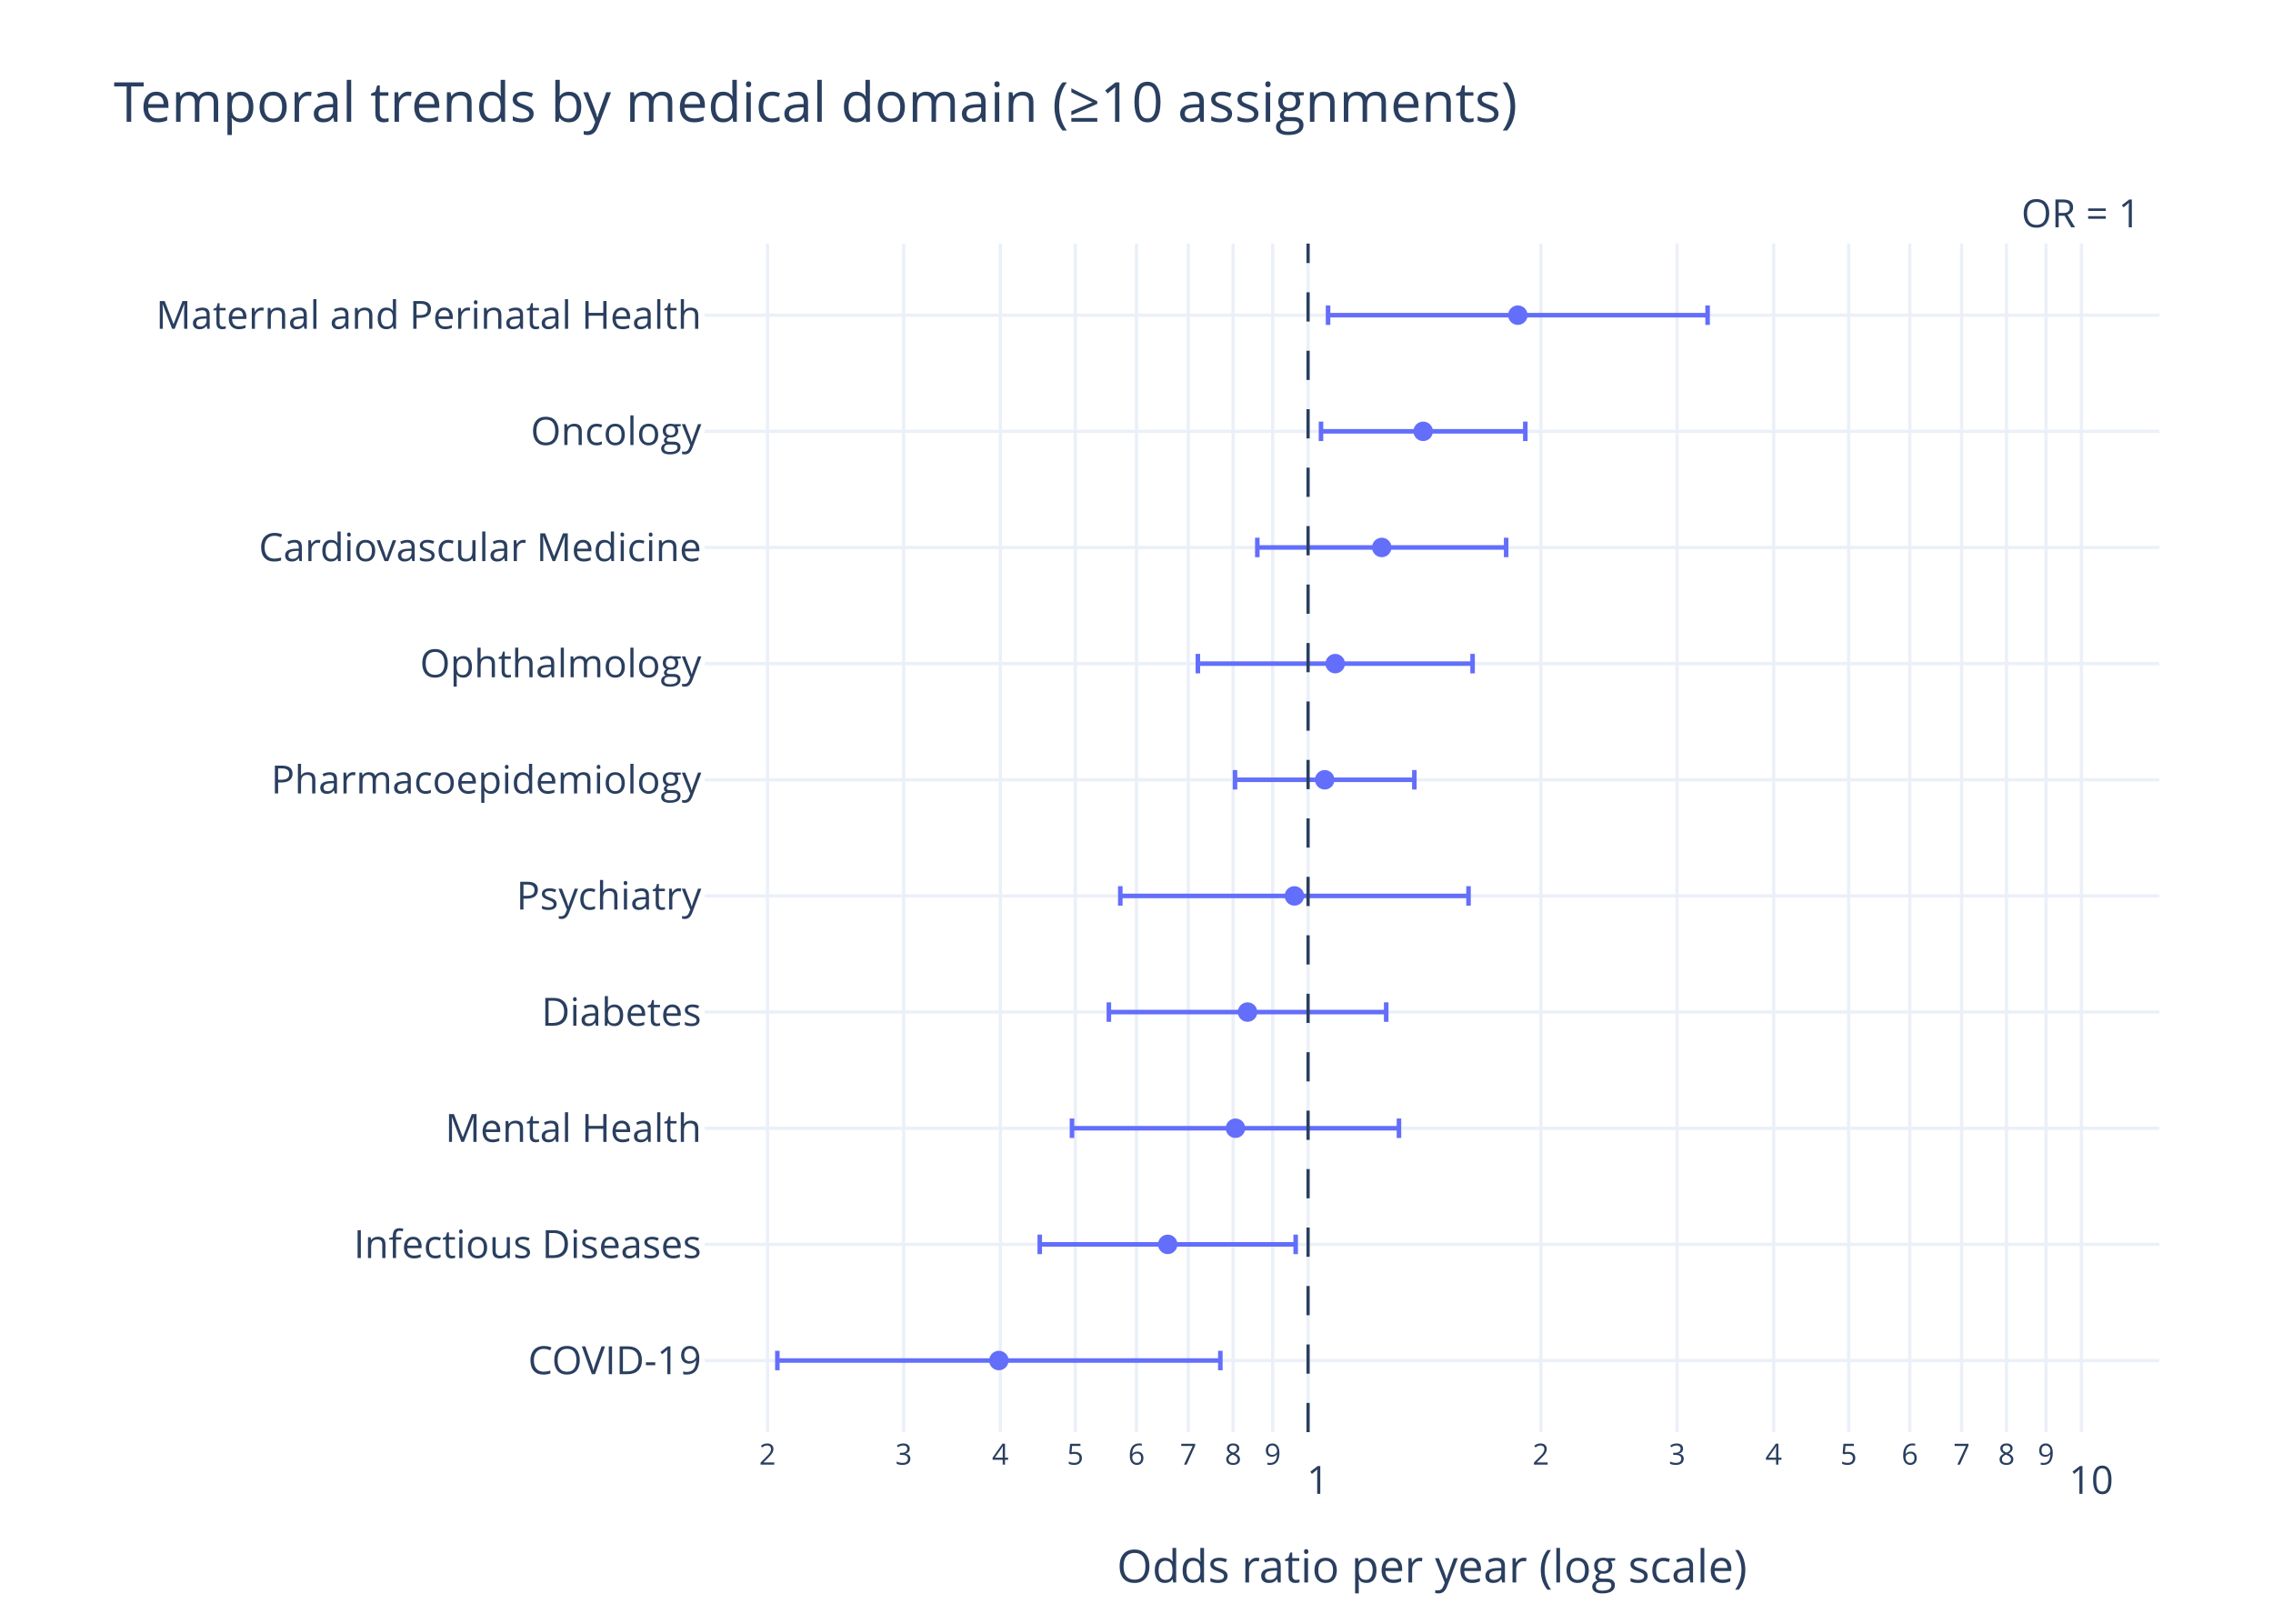
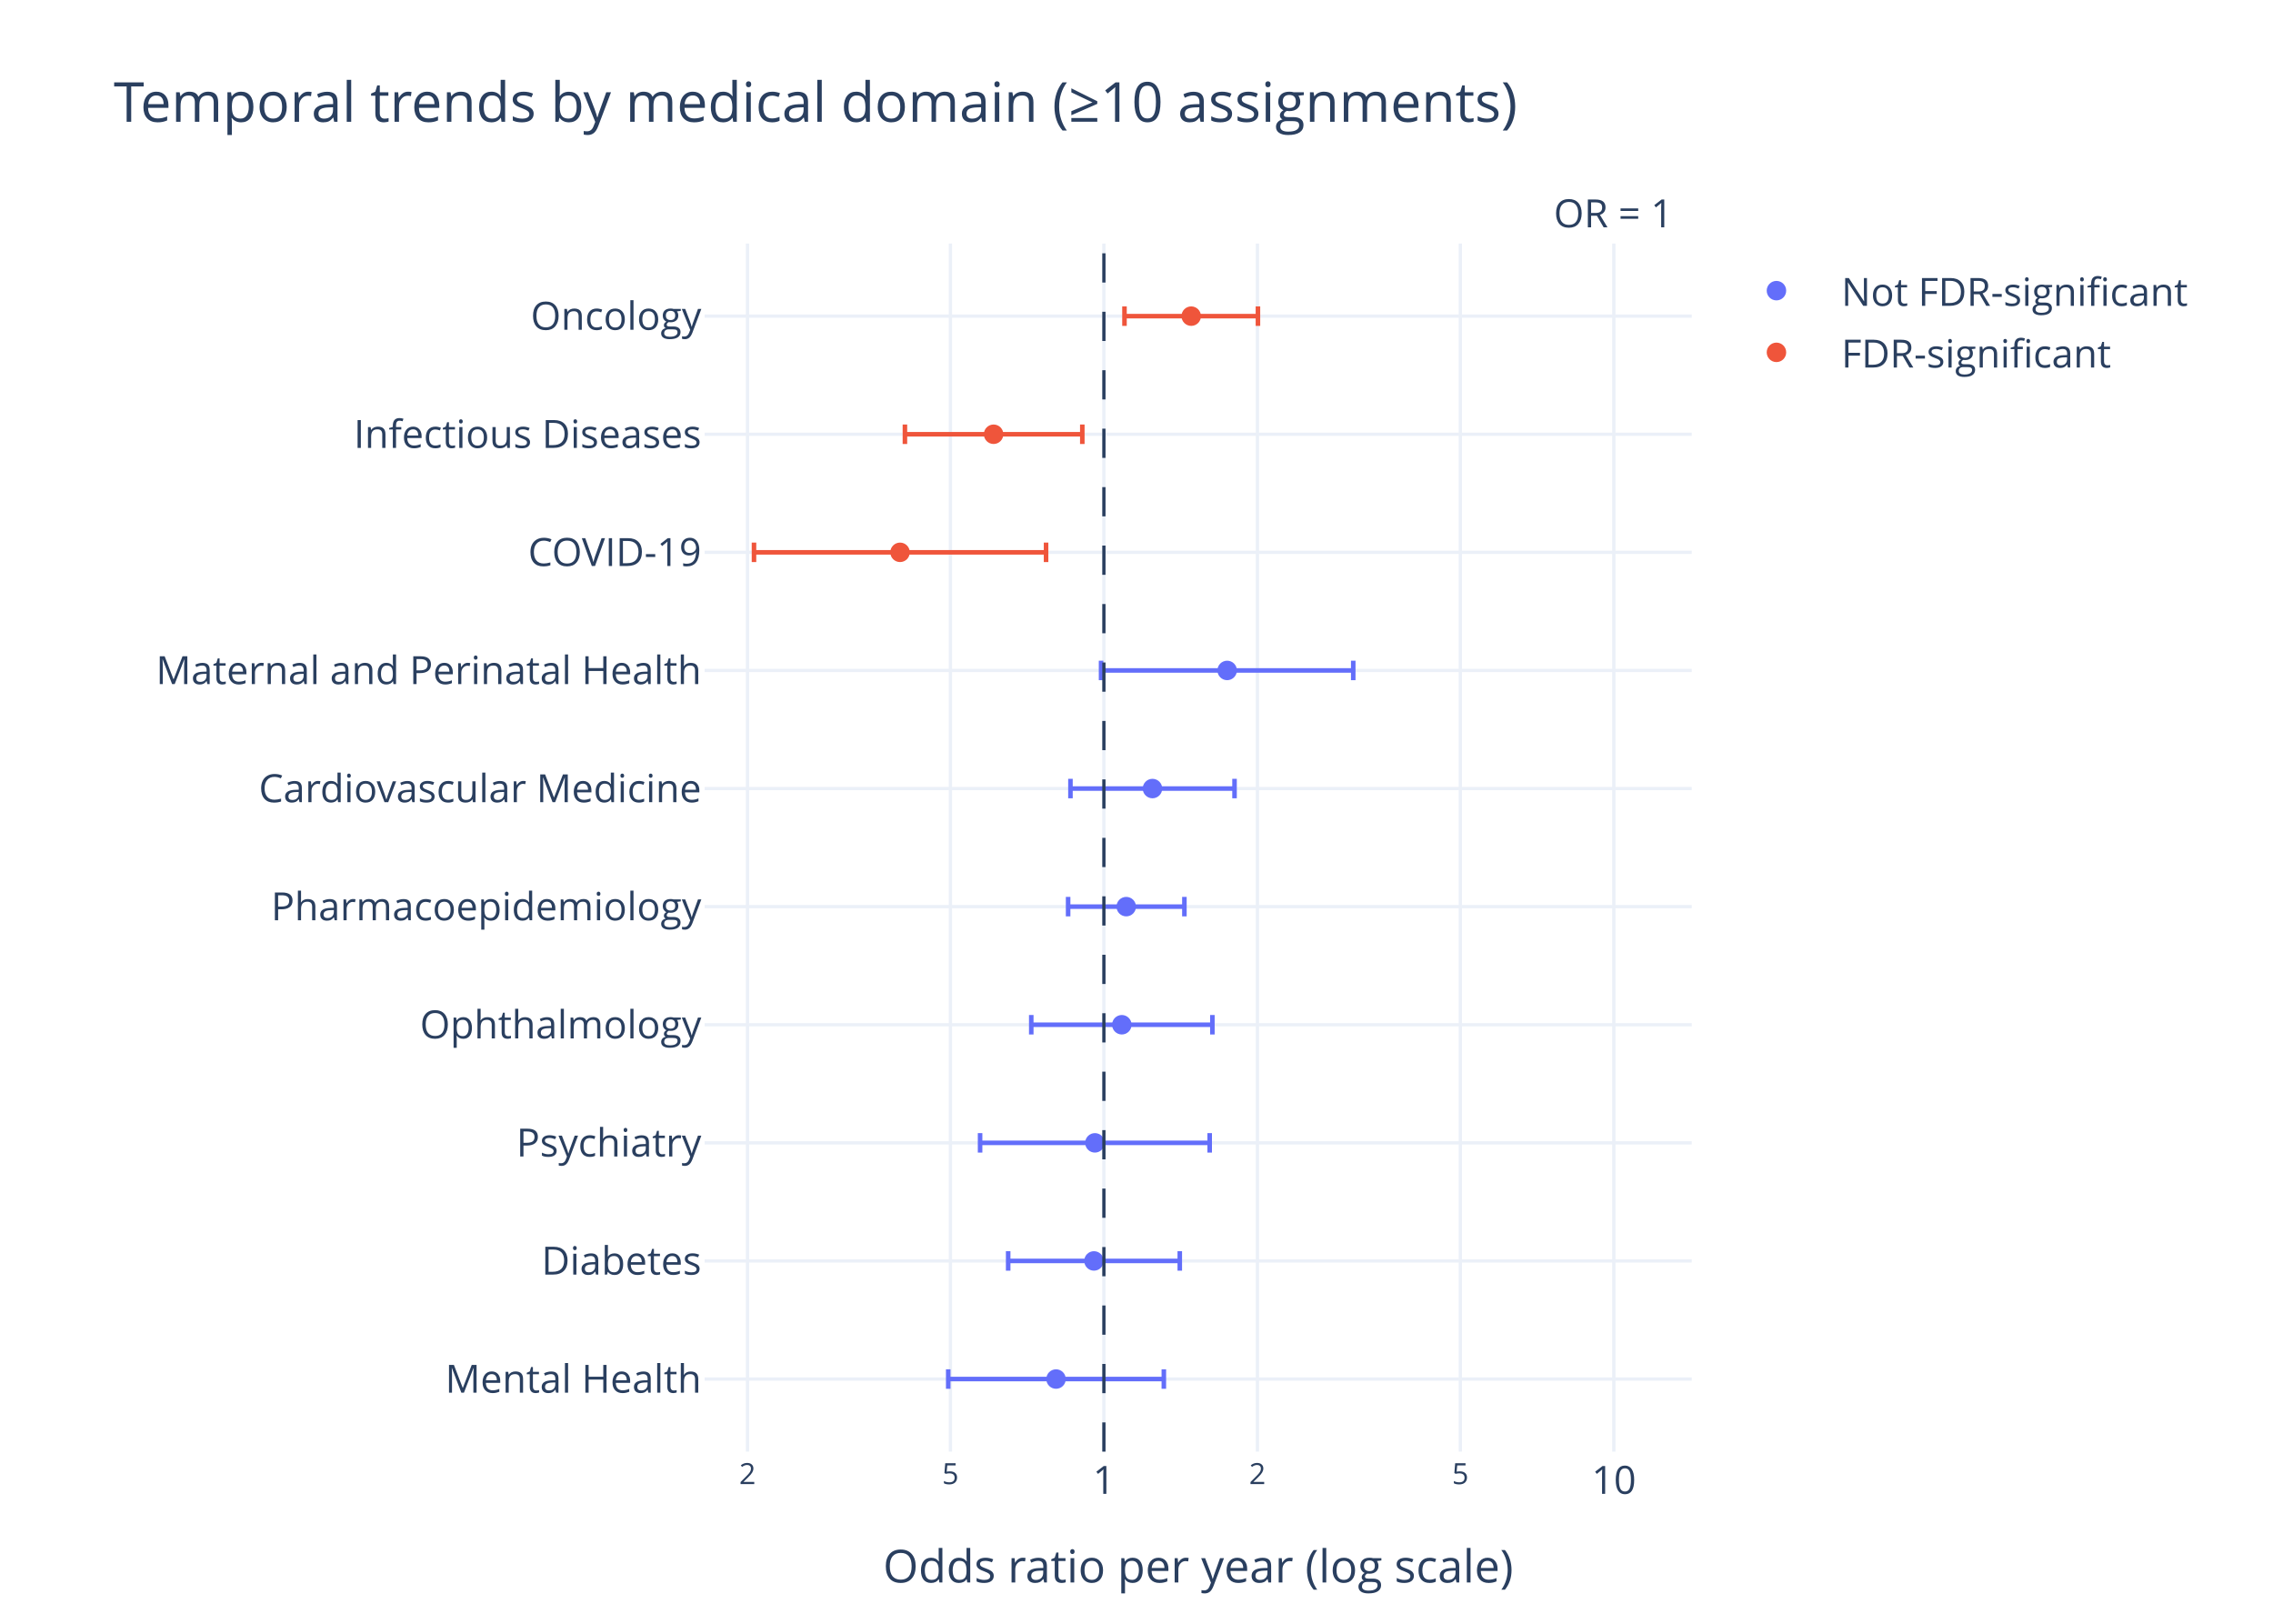
<svg xmlns="http://www.w3.org/2000/svg" class="main-svg" width="700" height="500" style="" viewBox="0 0 700 500">
  <rect x="0" y="0" width="700" height="500" style="fill: rgb(255, 255, 255); fill-opacity: 1;" />
-   <defs id="defs-8803d3">
+   <defs id="defs-0fc72f">
    <g class="clips">
-       <clipPath id="clip8803d3xyplot" class="plotclip">
-         <rect width="448" height="366" />
-       </clipPath>
-       <clipPath class="axesclip" id="clip8803d3x">
-         <rect x="217" y="0" width="448" height="500" />
-       </clipPath>
-       <clipPath class="axesclip" id="clip8803d3y">
-         <rect x="0" y="75" width="700" height="366" />
-       </clipPath>
-       <clipPath class="axesclip" id="clip8803d3xy">
-         <rect x="217" y="75" width="448" height="366" />
+       <clipPath id="clip0fc72fxyplot" class="plotclip">
+         <rect width="304" height="372" />
+       </clipPath>
+       <clipPath class="axesclip" id="clip0fc72fx">
+         <rect x="217" y="0" width="304" height="500" />
+       </clipPath>
+       <clipPath class="axesclip" id="clip0fc72fy">
+         <rect x="0" y="75" width="700" height="372" />
+       </clipPath>
+       <clipPath class="axesclip" id="clip0fc72fxy">
+         <rect x="217" y="75" width="304" height="372" />
      </clipPath>
    </g>
    <g class="gradients" />
    <g class="patterns" />
  </defs>
  <g class="bglayer" />
  <g class="layer-below">
    <g class="imagelayer" />
    <g class="shapelayer" />
  </g>
  <g class="cartesianlayer">
    <g class="subplot xy">
      <g class="layer-subplot">
        <g class="shapelayer" />
        <g class="imagelayer" />
      </g>
      <g class="minor-gridlayer">
        <g class="x" />
        <g class="y" />
      </g>
      <g class="gridlayer">
        <g class="x">
-           <path class="xgrid crisp" transform="translate(236.37,0)" d="M0,75v366" style="stroke: rgb(235, 240, 248); stroke-opacity: 1; stroke-width: 1px;" />
-           <path class="xgrid crisp" transform="translate(278.31,0)" d="M0,75v366" style="stroke: rgb(235, 240, 248); stroke-opacity: 1; stroke-width: 1px;" />
-           <path class="xgrid crisp" transform="translate(308.06,0)" d="M0,75v366" style="stroke: rgb(235, 240, 248); stroke-opacity: 1; stroke-width: 1px;" />
-           <path class="xgrid crisp" transform="translate(331.14,0)" d="M0,75v366" style="stroke: rgb(235, 240, 248); stroke-opacity: 1; stroke-width: 1px;" />
-           <path class="xgrid crisp" transform="translate(350,0)" d="M0,75v366" style="stroke: rgb(235, 240, 248); stroke-opacity: 1; stroke-width: 1px;" />
-           <path class="xgrid crisp" transform="translate(365.95,0)" d="M0,75v366" style="stroke: rgb(235, 240, 248); stroke-opacity: 1; stroke-width: 1px;" />
-           <path class="xgrid crisp" transform="translate(379.76,0)" d="M0,75v366" style="stroke: rgb(235, 240, 248); stroke-opacity: 1; stroke-width: 1px;" />
-           <path class="xgrid crisp" transform="translate(391.94,0)" d="M0,75v366" style="stroke: rgb(235, 240, 248); stroke-opacity: 1; stroke-width: 1px;" />
-           <path class="xgrid crisp" transform="translate(402.84,0)" d="M0,75v366" style="stroke: rgb(235, 240, 248); stroke-opacity: 1; stroke-width: 1px;" />
-           <path class="xgrid crisp" transform="translate(474.53,0)" d="M0,75v366" style="stroke: rgb(235, 240, 248); stroke-opacity: 1; stroke-width: 1px;" />
-           <path class="xgrid crisp" transform="translate(516.47,0)" d="M0,75v366" style="stroke: rgb(235, 240, 248); stroke-opacity: 1; stroke-width: 1px;" />
-           <path class="xgrid crisp" transform="translate(546.23,0)" d="M0,75v366" style="stroke: rgb(235, 240, 248); stroke-opacity: 1; stroke-width: 1px;" />
-           <path class="xgrid crisp" transform="translate(569.31,0)" d="M0,75v366" style="stroke: rgb(235, 240, 248); stroke-opacity: 1; stroke-width: 1px;" />
-           <path class="xgrid crisp" transform="translate(588.16,0)" d="M0,75v366" style="stroke: rgb(235, 240, 248); stroke-opacity: 1; stroke-width: 1px;" />
-           <path class="xgrid crisp" transform="translate(604.11,0)" d="M0,75v366" style="stroke: rgb(235, 240, 248); stroke-opacity: 1; stroke-width: 1px;" />
-           <path class="xgrid crisp" transform="translate(617.92,0)" d="M0,75v366" style="stroke: rgb(235, 240, 248); stroke-opacity: 1; stroke-width: 1px;" />
-           <path class="xgrid crisp" transform="translate(630.1,0)" d="M0,75v366" style="stroke: rgb(235, 240, 248); stroke-opacity: 1; stroke-width: 1px;" />
-           <path class="xgrid crisp" transform="translate(641,0)" d="M0,75v366" style="stroke: rgb(235, 240, 248); stroke-opacity: 1; stroke-width: 1px;" />
+           <path class="xgrid crisp" transform="translate(230.2,0)" d="M0,75v372" style="stroke: rgb(235, 240, 248); stroke-opacity: 1; stroke-width: 1px;" />
+           <path class="xgrid crisp" transform="translate(292.69,0)" d="M0,75v372" style="stroke: rgb(235, 240, 248); stroke-opacity: 1; stroke-width: 1px;" />
+           <path class="xgrid crisp" transform="translate(339.96,0)" d="M0,75v372" style="stroke: rgb(235, 240, 248); stroke-opacity: 1; stroke-width: 1px;" />
+           <path class="xgrid crisp" transform="translate(387.24,0)" d="M0,75v372" style="stroke: rgb(235, 240, 248); stroke-opacity: 1; stroke-width: 1px;" />
+           <path class="xgrid crisp" transform="translate(449.73,0)" d="M0,75v372" style="stroke: rgb(235, 240, 248); stroke-opacity: 1; stroke-width: 1px;" />
+           <path class="xgrid crisp" transform="translate(497,0)" d="M0,75v372" style="stroke: rgb(235, 240, 248); stroke-opacity: 1; stroke-width: 1px;" />
        </g>
        <g class="y">
-           <path class="ygrid crisp" transform="translate(0,418.95)" d="M217,0h448" style="stroke: rgb(235, 240, 248); stroke-opacity: 1; stroke-width: 1px;" />
-           <path class="ygrid crisp" transform="translate(0,383.18)" d="M217,0h448" style="stroke: rgb(235, 240, 248); stroke-opacity: 1; stroke-width: 1px;" />
-           <path class="ygrid crisp" transform="translate(0,347.42)" d="M217,0h448" style="stroke: rgb(235, 240, 248); stroke-opacity: 1; stroke-width: 1px;" />
-           <path class="ygrid crisp" transform="translate(0,311.65)" d="M217,0h448" style="stroke: rgb(235, 240, 248); stroke-opacity: 1; stroke-width: 1px;" />
-           <path class="ygrid crisp" transform="translate(0,275.88)" d="M217,0h448" style="stroke: rgb(235, 240, 248); stroke-opacity: 1; stroke-width: 1px;" />
-           <path class="ygrid crisp" transform="translate(0,240.12)" d="M217,0h448" style="stroke: rgb(235, 240, 248); stroke-opacity: 1; stroke-width: 1px;" />
-           <path class="ygrid crisp" transform="translate(0,204.35)" d="M217,0h448" style="stroke: rgb(235, 240, 248); stroke-opacity: 1; stroke-width: 1px;" />
-           <path class="ygrid crisp" transform="translate(0,168.58)" d="M217,0h448" style="stroke: rgb(235, 240, 248); stroke-opacity: 1; stroke-width: 1px;" />
-           <path class="ygrid crisp" transform="translate(0,132.82)" d="M217,0h448" style="stroke: rgb(235, 240, 248); stroke-opacity: 1; stroke-width: 1px;" />
-           <path class="ygrid crisp" transform="translate(0,97.05)" d="M217,0h448" style="stroke: rgb(235, 240, 248); stroke-opacity: 1; stroke-width: 1px;" />
+           <path class="ygrid crisp" transform="translate(0,424.65)" d="M217,0h304" style="stroke: rgb(235, 240, 248); stroke-opacity: 1; stroke-width: 1px;" />
+           <path class="ygrid crisp" transform="translate(0,388.28)" d="M217,0h304" style="stroke: rgb(235, 240, 248); stroke-opacity: 1; stroke-width: 1px;" />
+           <path class="ygrid crisp" transform="translate(0,351.92)" d="M217,0h304" style="stroke: rgb(235, 240, 248); stroke-opacity: 1; stroke-width: 1px;" />
+           <path class="ygrid crisp" transform="translate(0,315.55)" d="M217,0h304" style="stroke: rgb(235, 240, 248); stroke-opacity: 1; stroke-width: 1px;" />
+           <path class="ygrid crisp" transform="translate(0,279.18)" d="M217,0h304" style="stroke: rgb(235, 240, 248); stroke-opacity: 1; stroke-width: 1px;" />
+           <path class="ygrid crisp" transform="translate(0,242.82)" d="M217,0h304" style="stroke: rgb(235, 240, 248); stroke-opacity: 1; stroke-width: 1px;" />
+           <path class="ygrid crisp" transform="translate(0,206.45)" d="M217,0h304" style="stroke: rgb(235, 240, 248); stroke-opacity: 1; stroke-width: 1px;" />
+           <path class="ygrid crisp" transform="translate(0,170.08)" d="M217,0h304" style="stroke: rgb(235, 240, 248); stroke-opacity: 1; stroke-width: 1px;" />
+           <path class="ygrid crisp" transform="translate(0,133.72)" d="M217,0h304" style="stroke: rgb(235, 240, 248); stroke-opacity: 1; stroke-width: 1px;" />
+           <path class="ygrid crisp" transform="translate(0,97.35)" d="M217,0h304" style="stroke: rgb(235, 240, 248); stroke-opacity: 1; stroke-width: 1px;" />
        </g>
      </g>
      <g class="zerolinelayer" />
      <g class="layer-between">
        <g class="shapelayer" />
        <g class="imagelayer" />
      </g>
      <path class="xlines-below" />
      <path class="ylines-below" />
      <g class="overlines-below" />
      <g class="xaxislayer-below" />
      <g class="yaxislayer-below" />
      <g class="overaxes-below" />
      <g class="overplot">
-         <g class="xy" transform="translate(217,75)" clip-path="url(#clip8803d3xyplot)">
+         <g class="xy" transform="translate(217,75)" clip-path="url(#clip0fc72fxyplot)">
          <g class="scatterlayer mlayer">
-             <g class="trace scatter trace80b8e1" style="stroke-miterlimit: 2; opacity: 1;">
+             <g class="trace scatter trace788026" style="stroke-miterlimit: 2; opacity: 1;">
              <g class="fills" />
              <g class="errorbars">
                <g class="errorbar" style="opacity: 1;">
-                   <path class="xerror" d="M158.82,340.95v6m0,-3H22.4m0,-3v6" style="vector-effect: none; stroke-width: 1.4px; stroke: rgb(99, 110, 250); stroke-opacity: 1;" />
-                 </g>
-                 <g class="errorbar" style="opacity: 1;">
-                   <path class="xerror" d="M182.02,305.18v6m0,-3H103.21m0,-3v6" style="vector-effect: none; stroke-width: 1.4px; stroke: rgb(99, 110, 250); stroke-opacity: 1;" />
-                 </g>
-                 <g class="errorbar" style="opacity: 1;">
-                   <path class="xerror" d="M213.83,269.42v6m0,-3H113.13m0,-3v6" style="vector-effect: none; stroke-width: 1.4px; stroke: rgb(99, 110, 250); stroke-opacity: 1;" />
-                 </g>
-                 <g class="errorbar" style="opacity: 1;">
-                   <path class="xerror" d="M209.9,233.65v6m0,-3H124.49m0,-3v6" style="vector-effect: none; stroke-width: 1.4px; stroke: rgb(99, 110, 250); stroke-opacity: 1;" />
-                 </g>
-                 <g class="errorbar" style="opacity: 1;">
-                   <path class="xerror" d="M235.25,197.88v6m0,-3H128.01m0,-3v6" style="vector-effect: none; stroke-width: 1.4px; stroke: rgb(99, 110, 250); stroke-opacity: 1;" />
-                 </g>
-                 <g class="errorbar" style="opacity: 1;">
-                   <path class="xerror" d="M218.57,162.12v6m0,-3H163.34m0,-3v6" style="vector-effect: none; stroke-width: 1.4px; stroke: rgb(99, 110, 250); stroke-opacity: 1;" />
-                 </g>
-                 <g class="errorbar" style="opacity: 1;">
-                   <path class="xerror" d="M236.5,126.35v6m0,-3H151.9m0,-3v6" style="vector-effect: none; stroke-width: 1.4px; stroke: rgb(99, 110, 250); stroke-opacity: 1;" />
-                 </g>
-                 <g class="errorbar" style="opacity: 1;">
-                   <path class="xerror" d="M246.84,90.58v6m0,-3H170.21m0,-3v6" style="vector-effect: none; stroke-width: 1.4px; stroke: rgb(99, 110, 250); stroke-opacity: 1;" />
-                 </g>
-                 <g class="errorbar" style="opacity: 1;">
-                   <path class="xerror" d="M252.74,54.82v6m0,-3H189.82m0,-3v6" style="vector-effect: none; stroke-width: 1.4px; stroke: rgb(99, 110, 250); stroke-opacity: 1;" />
-                 </g>
-                 <g class="errorbar" style="opacity: 1;">
-                   <path class="xerror" d="M308.88,19.05v6m0,-3H191.99m0,-3v6" style="vector-effect: none; stroke-width: 1.4px; stroke: rgb(99, 110, 250); stroke-opacity: 1;" />
+                   <path class="xerror" d="M141.42,346.65v6m0,-3H75.02m0,-3v6" style="vector-effect: none; stroke-width: 1.4px; stroke: rgb(99, 110, 250); stroke-opacity: 1;" />
+                 </g>
+                 <g class="errorbar" style="opacity: 1;">
+                   <path class="xerror" d="M146.33,310.28v6m0,-3H93.48m0,-3v6" style="vector-effect: none; stroke-width: 1.4px; stroke: rgb(99, 110, 250); stroke-opacity: 1;" />
+                 </g>
+                 <g class="errorbar" style="opacity: 1;">
+                   <path class="xerror" d="M155.54,273.92v6m0,-3H84.83m0,-3v6" style="vector-effect: none; stroke-width: 1.4px; stroke: rgb(99, 110, 250); stroke-opacity: 1;" />
+                 </g>
+                 <g class="errorbar" style="opacity: 1;">
+                   <path class="xerror" d="M156.37,237.55v6m0,-3H100.59m0,-3v6" style="vector-effect: none; stroke-width: 1.4px; stroke: rgb(99, 110, 250); stroke-opacity: 1;" />
+                 </g>
+                 <g class="errorbar" style="opacity: 1;">
+                   <path class="xerror" d="M147.75,201.18v6m0,-3H111.94m0,-3v6" style="vector-effect: none; stroke-width: 1.4px; stroke: rgb(99, 110, 250); stroke-opacity: 1;" />
+                 </g>
+                 <g class="errorbar" style="opacity: 1;">
+                   <path class="xerror" d="M163.19,164.82v6m0,-3H112.66m0,-3v6" style="vector-effect: none; stroke-width: 1.4px; stroke: rgb(99, 110, 250); stroke-opacity: 1;" />
+                 </g>
+                 <g class="errorbar" style="opacity: 1;">
+                   <path class="xerror" d="M199.75,128.45v6m0,-3H122.09m0,-3v6" style="vector-effect: none; stroke-width: 1.4px; stroke: rgb(99, 110, 250); stroke-opacity: 1;" />
                </g>
              </g>
              <g class="lines" />
              <g class="points">
-                 <path class="point plotly-customdata" transform="translate(90.61,343.95)" d="M3,0A3,3 0 1,1 0,-3A3,3 0 0,1 3,0Z" style="opacity: 1; stroke-width: 0px; fill: rgb(99, 110, 250); fill-opacity: 1;" />
-                 <path class="point plotly-customdata" transform="translate(142.62,308.18)" d="M3,0A3,3 0 1,1 0,-3A3,3 0 0,1 3,0Z" style="opacity: 1; stroke-width: 0px; fill: rgb(99, 110, 250); fill-opacity: 1;" />
-                 <path class="point plotly-customdata" transform="translate(163.48,272.42)" d="M3,0A3,3 0 1,1 0,-3A3,3 0 0,1 3,0Z" style="opacity: 1; stroke-width: 0px; fill: rgb(99, 110, 250); fill-opacity: 1;" />
-                 <path class="point plotly-customdata" transform="translate(167.2,236.65)" d="M3,0A3,3 0 1,1 0,-3A3,3 0 0,1 3,0Z" style="opacity: 1; stroke-width: 0px; fill: rgb(99, 110, 250); fill-opacity: 1;" />
-                 <path class="point plotly-customdata" transform="translate(181.63,200.88)" d="M3,0A3,3 0 1,1 0,-3A3,3 0 0,1 3,0Z" style="opacity: 1; stroke-width: 0px; fill: rgb(99, 110, 250); fill-opacity: 1;" />
-                 <path class="point plotly-customdata" transform="translate(190.96,165.12)" d="M3,0A3,3 0 1,1 0,-3A3,3 0 0,1 3,0Z" style="opacity: 1; stroke-width: 0px; fill: rgb(99, 110, 250); fill-opacity: 1;" />
-                 <path class="point plotly-customdata" transform="translate(194.2,129.35)" d="M3,0A3,3 0 1,1 0,-3A3,3 0 0,1 3,0Z" style="opacity: 1; stroke-width: 0px; fill: rgb(99, 110, 250); fill-opacity: 1;" />
-                 <path class="point plotly-customdata" transform="translate(208.53,93.58)" d="M3,0A3,3 0 1,1 0,-3A3,3 0 0,1 3,0Z" style="opacity: 1; stroke-width: 0px; fill: rgb(99, 110, 250); fill-opacity: 1;" />
-                 <path class="point plotly-customdata" transform="translate(221.28,57.82)" d="M3,0A3,3 0 1,1 0,-3A3,3 0 0,1 3,0Z" style="opacity: 1; stroke-width: 0px; fill: rgb(99, 110, 250); fill-opacity: 1;" />
-                 <path class="point plotly-customdata" transform="translate(250.44,22.05)" d="M3,0A3,3 0 1,1 0,-3A3,3 0 0,1 3,0Z" style="opacity: 1; stroke-width: 0px; fill: rgb(99, 110, 250); fill-opacity: 1;" />
+                 <path class="point plotly-customdata" transform="translate(108.22,349.65)" d="M3,0A3,3 0 1,1 0,-3A3,3 0 0,1 3,0Z" style="opacity: 1; stroke-width: 0px; fill: rgb(99, 110, 250); fill-opacity: 1;" />
+                 <path class="point plotly-customdata" transform="translate(119.9,313.28)" d="M3,0A3,3 0 1,1 0,-3A3,3 0 0,1 3,0Z" style="opacity: 1; stroke-width: 0px; fill: rgb(99, 110, 250); fill-opacity: 1;" />
+                 <path class="point plotly-customdata" transform="translate(120.19,276.92)" d="M3,0A3,3 0 1,1 0,-3A3,3 0 0,1 3,0Z" style="opacity: 1; stroke-width: 0px; fill: rgb(99, 110, 250); fill-opacity: 1;" />
+                 <path class="point plotly-customdata" transform="translate(128.48,240.55)" d="M3,0A3,3 0 1,1 0,-3A3,3 0 0,1 3,0Z" style="opacity: 1; stroke-width: 0px; fill: rgb(99, 110, 250); fill-opacity: 1;" />
+                 <path class="point plotly-customdata" transform="translate(129.84,204.18)" d="M3,0A3,3 0 1,1 0,-3A3,3 0 0,1 3,0Z" style="opacity: 1; stroke-width: 0px; fill: rgb(99, 110, 250); fill-opacity: 1;" />
+                 <path class="point plotly-customdata" transform="translate(137.92,167.82)" d="M3,0A3,3 0 1,1 0,-3A3,3 0 0,1 3,0Z" style="opacity: 1; stroke-width: 0px; fill: rgb(99, 110, 250); fill-opacity: 1;" />
+                 <path class="point plotly-customdata" transform="translate(160.92,131.45)" d="M3,0A3,3 0 1,1 0,-3A3,3 0 0,1 3,0Z" style="opacity: 1; stroke-width: 0px; fill: rgb(99, 110, 250); fill-opacity: 1;" />
+               </g>
+               <g class="text" />
+             </g>
+             <g class="trace scatter trace0883af" style="stroke-miterlimit: 2; opacity: 1;">
+               <g class="fills" />
+               <g class="errorbars">
+                 <g class="errorbar" style="opacity: 1;">
+                   <path class="xerror" d="M105.15,92.08v6m0,-3H15.2m0,-3v6" style="vector-effect: none; stroke-width: 1.4px; stroke: rgb(239, 85, 59); stroke-opacity: 1;" />
+                 </g>
+                 <g class="errorbar" style="opacity: 1;">
+                   <path class="xerror" d="M116.31,55.72v6m0,-3H61.68m0,-3v6" style="vector-effect: none; stroke-width: 1.4px; stroke: rgb(239, 85, 59); stroke-opacity: 1;" />
+                 </g>
+                 <g class="errorbar" style="opacity: 1;">
+                   <path class="xerror" d="M170.4,19.35v6m0,-3H129.3m0,-3v6" style="vector-effect: none; stroke-width: 1.4px; stroke: rgb(239, 85, 59); stroke-opacity: 1;" />
+                 </g>
+               </g>
+               <g class="lines" />
+               <g class="points">
+                 <path class="point plotly-customdata" transform="translate(60.18,95.08)" d="M3,0A3,3 0 1,1 0,-3A3,3 0 0,1 3,0Z" style="opacity: 1; stroke-width: 0px; fill: rgb(239, 85, 59); fill-opacity: 1;" />
+                 <path class="point plotly-customdata" transform="translate(88.99,58.72)" d="M3,0A3,3 0 1,1 0,-3A3,3 0 0,1 3,0Z" style="opacity: 1; stroke-width: 0px; fill: rgb(239, 85, 59); fill-opacity: 1;" />
+                 <path class="point plotly-customdata" transform="translate(149.85,22.35)" d="M3,0A3,3 0 1,1 0,-3A3,3 0 0,1 3,0Z" style="opacity: 1; stroke-width: 0px; fill: rgb(239, 85, 59); fill-opacity: 1;" />
              </g>
              <g class="text" />
            </g>
          </g>
        </g>
      </g>
      <g class="zerolinelayer-above" />
      <path class="xlines-above crisp" d="M0,0" style="fill: none;" />
      <path class="ylines-above crisp" d="M0,0" style="fill: none;" />
      <g class="overlines-above" />
      <g class="xaxislayer-above">
        <g class="xtick">
-           <text text-anchor="middle" x="0" y="451" transform="translate(236.37,0)" style="font-family: 'Open Sans', verdana, arial, sans-serif; font-size: 9px; fill: rgb(42, 63, 95); fill-opacity: 1; white-space: pre;">2</text>
-         </g>
-         <g class="xtick">
-           <text text-anchor="middle" x="0" y="451" style="font-family: 'Open Sans', verdana, arial, sans-serif; font-size: 9px; fill: rgb(42, 63, 95); fill-opacity: 1; white-space: pre;" transform="translate(278.31,0)">3</text>
-         </g>
-         <g class="xtick">
-           <text text-anchor="middle" x="0" y="451" style="font-family: 'Open Sans', verdana, arial, sans-serif; font-size: 9px; fill: rgb(42, 63, 95); fill-opacity: 1; white-space: pre;" transform="translate(308.06,0)">4</text>
-         </g>
-         <g class="xtick">
-           <text text-anchor="middle" x="0" y="451" style="font-family: 'Open Sans', verdana, arial, sans-serif; font-size: 9px; fill: rgb(42, 63, 95); fill-opacity: 1; white-space: pre;" transform="translate(331.14,0)">5</text>
-         </g>
-         <g class="xtick">
-           <text text-anchor="middle" x="0" y="451" style="font-family: 'Open Sans', verdana, arial, sans-serif; font-size: 9px; fill: rgb(42, 63, 95); fill-opacity: 1; white-space: pre;" transform="translate(350,0)">6</text>
-         </g>
-         <g class="xtick">
-           <text text-anchor="middle" x="0" y="451" style="font-family: 'Open Sans', verdana, arial, sans-serif; font-size: 9px; fill: rgb(42, 63, 95); fill-opacity: 1; white-space: pre;" transform="translate(365.95,0)">7</text>
-         </g>
-         <g class="xtick">
-           <text text-anchor="middle" x="0" y="451" style="font-family: 'Open Sans', verdana, arial, sans-serif; font-size: 9px; fill: rgb(42, 63, 95); fill-opacity: 1; white-space: pre;" transform="translate(379.76,0)">8</text>
-         </g>
-         <g class="xtick">
-           <text text-anchor="middle" x="0" y="451" style="font-family: 'Open Sans', verdana, arial, sans-serif; font-size: 9px; fill: rgb(42, 63, 95); fill-opacity: 1; white-space: pre;" transform="translate(391.94,0)">9</text>
-         </g>
-         <g class="xtick">
-           <text text-anchor="middle" x="3" y="460" style="font-family: 'Open Sans', verdana, arial, sans-serif; font-size: 12px; fill: rgb(42, 63, 95); fill-opacity: 1; white-space: pre;" transform="translate(402.84,0)">1</text>
-         </g>
-         <g class="xtick">
-           <text text-anchor="middle" x="0" y="451" style="font-family: 'Open Sans', verdana, arial, sans-serif; font-size: 9px; fill: rgb(42, 63, 95); fill-opacity: 1; white-space: pre;" transform="translate(474.53,0)">2</text>
-         </g>
-         <g class="xtick">
-           <text text-anchor="middle" x="0" y="451" style="font-family: 'Open Sans', verdana, arial, sans-serif; font-size: 9px; fill: rgb(42, 63, 95); fill-opacity: 1; white-space: pre;" transform="translate(516.47,0)">3</text>
-         </g>
-         <g class="xtick">
-           <text text-anchor="middle" x="0" y="451" style="font-family: 'Open Sans', verdana, arial, sans-serif; font-size: 9px; fill: rgb(42, 63, 95); fill-opacity: 1; white-space: pre;" transform="translate(546.23,0)">4</text>
-         </g>
-         <g class="xtick">
-           <text text-anchor="middle" x="0" y="451" style="font-family: 'Open Sans', verdana, arial, sans-serif; font-size: 9px; fill: rgb(42, 63, 95); fill-opacity: 1; white-space: pre;" transform="translate(569.31,0)">5</text>
-         </g>
-         <g class="xtick">
-           <text text-anchor="middle" x="0" y="451" style="font-family: 'Open Sans', verdana, arial, sans-serif; font-size: 9px; fill: rgb(42, 63, 95); fill-opacity: 1; white-space: pre;" transform="translate(588.16,0)">6</text>
-         </g>
-         <g class="xtick">
-           <text text-anchor="middle" x="0" y="451" style="font-family: 'Open Sans', verdana, arial, sans-serif; font-size: 9px; fill: rgb(42, 63, 95); fill-opacity: 1; white-space: pre;" transform="translate(604.11,0)">7</text>
-         </g>
-         <g class="xtick">
-           <text text-anchor="middle" x="0" y="451" style="font-family: 'Open Sans', verdana, arial, sans-serif; font-size: 9px; fill: rgb(42, 63, 95); fill-opacity: 1; white-space: pre;" transform="translate(617.92,0)">8</text>
-         </g>
-         <g class="xtick">
-           <text text-anchor="middle" x="0" y="451" style="font-family: 'Open Sans', verdana, arial, sans-serif; font-size: 9px; fill: rgb(42, 63, 95); fill-opacity: 1; white-space: pre;" transform="translate(630.1,0)">9</text>
-         </g>
-         <g class="xtick">
-           <text text-anchor="middle" x="3" y="460" style="font-family: 'Open Sans', verdana, arial, sans-serif; font-size: 12px; fill: rgb(42, 63, 95); fill-opacity: 1; white-space: pre;" transform="translate(641,0)">10</text>
+           <text text-anchor="middle" x="0" y="457" transform="translate(230.2,0)" style="font-family: 'Open Sans', verdana, arial, sans-serif; font-size: 9px; fill: rgb(42, 63, 95); fill-opacity: 1; white-space: pre;">2</text>
+         </g>
+         <g class="xtick">
+           <text text-anchor="middle" x="0" y="457" style="font-family: 'Open Sans', verdana, arial, sans-serif; font-size: 9px; fill: rgb(42, 63, 95); fill-opacity: 1; white-space: pre;" transform="translate(292.69,0)">5</text>
+         </g>
+         <g class="xtick">
+           <text text-anchor="middle" x="0" y="460" style="font-family: 'Open Sans', verdana, arial, sans-serif; font-size: 12px; fill: rgb(42, 63, 95); fill-opacity: 1; white-space: pre;" transform="translate(339.96,0)">1</text>
+         </g>
+         <g class="xtick">
+           <text text-anchor="middle" x="0" y="457" style="font-family: 'Open Sans', verdana, arial, sans-serif; font-size: 9px; fill: rgb(42, 63, 95); fill-opacity: 1; white-space: pre;" transform="translate(387.24,0)">2</text>
+         </g>
+         <g class="xtick">
+           <text text-anchor="middle" x="0" y="457" style="font-family: 'Open Sans', verdana, arial, sans-serif; font-size: 9px; fill: rgb(42, 63, 95); fill-opacity: 1; white-space: pre;" transform="translate(449.73,0)">5</text>
+         </g>
+         <g class="xtick">
+           <text text-anchor="middle" x="0" y="460" style="font-family: 'Open Sans', verdana, arial, sans-serif; font-size: 12px; fill: rgb(42, 63, 95); fill-opacity: 1; white-space: pre;" transform="translate(497,0)">10</text>
        </g>
      </g>
      <g class="yaxislayer-above">
        <g class="ytick">
-           <text text-anchor="end" x="216" y="4.2" transform="translate(0,418.95)" style="font-family: 'Open Sans', verdana, arial, sans-serif; font-size: 12px; fill: rgb(42, 63, 95); fill-opacity: 1; white-space: pre;">COVID-19</text>
-         </g>
-         <g class="ytick">
-           <text text-anchor="end" x="216" y="4.2" transform="translate(0,383.18)" style="font-family: 'Open Sans', verdana, arial, sans-serif; font-size: 12px; fill: rgb(42, 63, 95); fill-opacity: 1; white-space: pre;">Infectious Diseases</text>
-         </g>
-         <g class="ytick">
-           <text text-anchor="end" x="216" y="4.2" transform="translate(0,347.42)" style="font-family: 'Open Sans', verdana, arial, sans-serif; font-size: 12px; fill: rgb(42, 63, 95); fill-opacity: 1; white-space: pre;">Mental Health</text>
-         </g>
-         <g class="ytick">
-           <text text-anchor="end" x="216" y="4.2" transform="translate(0,311.65)" style="font-family: 'Open Sans', verdana, arial, sans-serif; font-size: 12px; fill: rgb(42, 63, 95); fill-opacity: 1; white-space: pre;">Diabetes</text>
-         </g>
-         <g class="ytick">
-           <text text-anchor="end" x="216" y="4.2" transform="translate(0,275.88)" style="font-family: 'Open Sans', verdana, arial, sans-serif; font-size: 12px; fill: rgb(42, 63, 95); fill-opacity: 1; white-space: pre;">Psychiatry</text>
-         </g>
-         <g class="ytick">
-           <text text-anchor="end" x="216" y="4.2" transform="translate(0,240.12)" style="font-family: 'Open Sans', verdana, arial, sans-serif; font-size: 12px; fill: rgb(42, 63, 95); fill-opacity: 1; white-space: pre;">Pharmacoepidemiology</text>
-         </g>
-         <g class="ytick">
-           <text text-anchor="end" x="216" y="4.2" transform="translate(0,204.35)" style="font-family: 'Open Sans', verdana, arial, sans-serif; font-size: 12px; fill: rgb(42, 63, 95); fill-opacity: 1; white-space: pre;">Ophthalmology</text>
-         </g>
-         <g class="ytick">
-           <text text-anchor="end" x="216" y="4.2" transform="translate(0,168.58)" style="font-family: 'Open Sans', verdana, arial, sans-serif; font-size: 12px; fill: rgb(42, 63, 95); fill-opacity: 1; white-space: pre;">Cardiovascular Medicine</text>
-         </g>
-         <g class="ytick">
-           <text text-anchor="end" x="216" y="4.2" transform="translate(0,132.82)" style="font-family: 'Open Sans', verdana, arial, sans-serif; font-size: 12px; fill: rgb(42, 63, 95); fill-opacity: 1; white-space: pre;">Oncology</text>
-         </g>
-         <g class="ytick">
-           <text text-anchor="end" x="216" y="4.2" transform="translate(0,97.05)" style="font-family: 'Open Sans', verdana, arial, sans-serif; font-size: 12px; fill: rgb(42, 63, 95); fill-opacity: 1; white-space: pre;">Maternal and Perinatal Health</text>
+           <text text-anchor="end" x="216" y="4.2" transform="translate(0,424.65)" style="font-family: 'Open Sans', verdana, arial, sans-serif; font-size: 12px; fill: rgb(42, 63, 95); fill-opacity: 1; white-space: pre;">Mental Health</text>
+         </g>
+         <g class="ytick">
+           <text text-anchor="end" x="216" y="4.2" transform="translate(0,388.28)" style="font-family: 'Open Sans', verdana, arial, sans-serif; font-size: 12px; fill: rgb(42, 63, 95); fill-opacity: 1; white-space: pre;">Diabetes</text>
+         </g>
+         <g class="ytick">
+           <text text-anchor="end" x="216" y="4.2" transform="translate(0,351.92)" style="font-family: 'Open Sans', verdana, arial, sans-serif; font-size: 12px; fill: rgb(42, 63, 95); fill-opacity: 1; white-space: pre;">Psychiatry</text>
+         </g>
+         <g class="ytick">
+           <text text-anchor="end" x="216" y="4.2" transform="translate(0,315.55)" style="font-family: 'Open Sans', verdana, arial, sans-serif; font-size: 12px; fill: rgb(42, 63, 95); fill-opacity: 1; white-space: pre;">Ophthalmology</text>
+         </g>
+         <g class="ytick">
+           <text text-anchor="end" x="216" y="4.2" transform="translate(0,279.18)" style="font-family: 'Open Sans', verdana, arial, sans-serif; font-size: 12px; fill: rgb(42, 63, 95); fill-opacity: 1; white-space: pre;">Pharmacoepidemiology</text>
+         </g>
+         <g class="ytick">
+           <text text-anchor="end" x="216" y="4.2" transform="translate(0,242.82)" style="font-family: 'Open Sans', verdana, arial, sans-serif; font-size: 12px; fill: rgb(42, 63, 95); fill-opacity: 1; white-space: pre;">Cardiovascular Medicine</text>
+         </g>
+         <g class="ytick">
+           <text text-anchor="end" x="216" y="4.2" transform="translate(0,206.45)" style="font-family: 'Open Sans', verdana, arial, sans-serif; font-size: 12px; fill: rgb(42, 63, 95); fill-opacity: 1; white-space: pre;">Maternal and Perinatal Health</text>
+         </g>
+         <g class="ytick">
+           <text text-anchor="end" x="216" y="4.2" transform="translate(0,170.08)" style="font-family: 'Open Sans', verdana, arial, sans-serif; font-size: 12px; fill: rgb(42, 63, 95); fill-opacity: 1; white-space: pre;">COVID-19</text>
+         </g>
+         <g class="ytick">
+           <text text-anchor="end" x="216" y="4.2" transform="translate(0,133.72)" style="font-family: 'Open Sans', verdana, arial, sans-serif; font-size: 12px; fill: rgb(42, 63, 95); fill-opacity: 1; white-space: pre;">Infectious Diseases</text>
+         </g>
+         <g class="ytick">
+           <text text-anchor="end" x="216" y="4.2" transform="translate(0,97.35)" style="font-family: 'Open Sans', verdana, arial, sans-serif; font-size: 12px; fill: rgb(42, 63, 95); fill-opacity: 1; white-space: pre;">Oncology</text>
        </g>
      </g>
      <g class="overaxes-above" />
    </g>
  </g>
  <g class="polarlayer" />
  <g class="smithlayer" />
  <g class="ternarylayer" />
  <g class="geolayer" />
  <g class="funnelarealayer" />
  <g class="pielayer" />
  <g class="iciclelayer" />
  <g class="treemaplayer" />
  <g class="sunburstlayer" />
  <g class="glimages" />
-   <defs id="topdefs-8803d3">
+   <defs id="topdefs-0fc72f">
    <g class="clips" />
+     <clipPath id="legend0fc72f">
+       <rect width="161" height="48" x="0" y="0" />
+     </clipPath>
  </defs>
  <g class="layer-above">
    <g class="imagelayer" />
    <g class="shapelayer">
-       <g class="shape-group" data-index="0" clip-path="url(#clip8803d3x)">
-         <path data-index="0" fill-rule="evenodd" d="M402.84,441L402.84,75" style="opacity: 1; stroke: rgb(42, 63, 95); stroke-opacity: 1; fill: rgb(0, 0, 0); fill-opacity: 0; stroke-dasharray: 9px, 9px; stroke-width: 1px;" />
+       <g class="shape-group" data-index="0" clip-path="url(#clip0fc72fx)">
+         <path data-index="0" fill-rule="evenodd" d="M339.96,447L339.96,75" style="opacity: 1; stroke: rgb(42, 63, 95); stroke-opacity: 1; fill: rgb(0, 0, 0); fill-opacity: 0; stroke-dasharray: 9px, 9px; stroke-width: 1px;" />
      </g>
    </g>
  </g>
  <g class="infolayer">
+     <g class="legend" pointer-events="all" transform="translate(527.08,75)">
+       <rect class="bg" shape-rendering="crispEdges" style="stroke: rgb(68, 68, 68); stroke-opacity: 1; fill: rgb(255, 255, 255); fill-opacity: 1; stroke-width: 0px;" width="161" height="48" x="0" y="0" />
+       <g class="scrollbox" transform="" clip-path="url(#legend0fc72f)">
+         <g class="groups">
+           <g class="traces" transform="translate(0,14.5)" style="opacity: 1;">
+             <text class="legendtext" text-anchor="start" x="40" y="4.68" style="font-family: 'Open Sans', verdana, arial, sans-serif; font-size: 12px; fill: rgb(42, 63, 95); fill-opacity: 1; white-space: pre;">Not FDR-significant</text>
+             <g class="layers" style="opacity: 1;">
+               <g class="legendfill" />
+               <g class="legendlines" />
+               <g class="legendsymbols">
+                 <g class="legendpoints">
+                   <path class="scatterpts" transform="translate(20,0)" d="M3,0A3,3 0 1,1 0,-3A3,3 0 0,1 3,0Z" style="opacity: 1; stroke-width: 0px; fill: rgb(99, 110, 250); fill-opacity: 1;" />
+                 </g>
+               </g>
+             </g>
+             <rect class="legendtoggle" x="0" y="-9.5" width="155.766" height="19" style="fill: rgb(0, 0, 0); fill-opacity: 0;" />
+           </g>
+           <g class="traces" transform="translate(0,33.5)" style="opacity: 1;">
+             <text class="legendtext" text-anchor="start" x="40" y="4.68" style="font-family: 'Open Sans', verdana, arial, sans-serif; font-size: 12px; fill: rgb(42, 63, 95); fill-opacity: 1; white-space: pre;">FDR-significant</text>
+             <g class="layers" style="opacity: 1;">
+               <g class="legendfill" />
+               <g class="legendlines" />
+               <g class="legendsymbols">
+                 <g class="legendpoints">
+                   <path class="scatterpts" transform="translate(20,0)" d="M3,0A3,3 0 1,1 0,-3A3,3 0 0,1 3,0Z" style="opacity: 1; stroke-width: 0px; fill: rgb(239, 85, 59); fill-opacity: 1;" />
+                 </g>
+               </g>
+             </g>
+             <rect class="legendtoggle" x="0" y="-9.5" width="155.766" height="19" style="fill: rgb(0, 0, 0); fill-opacity: 0;" />
+           </g>
+         </g>
+       </g>
+       <rect class="scrollbar" rx="20" ry="3" width="0" height="0" style="fill: rgb(128, 139, 164); fill-opacity: 1;" x="0" y="0" />
+     </g>
    <g class="g-gtitle">
      <text class="gtitle" x="35" y="37.5" text-anchor="start" dy="0em" style="opacity: 1; font-family: 'Open Sans', verdana, arial, sans-serif; font-size: 17px; fill: rgb(42, 63, 95); fill-opacity: 1; white-space: pre;">Temporal trends by medical domain (≥10 assignments)</text>
    </g>
    <g class="g-xtitle">
-       <text class="xtitle" x="441" y="487.3" text-anchor="middle" style="opacity: 1; font-family: 'Open Sans', verdana, arial, sans-serif; font-size: 14px; fill: rgb(42, 63, 95); fill-opacity: 1; white-space: pre;">Odds ratio per year (log scale)</text>
+       <text class="xtitle" x="369" y="487.3" text-anchor="middle" style="opacity: 1; font-family: 'Open Sans', verdana, arial, sans-serif; font-size: 14px; fill: rgb(42, 63, 95); fill-opacity: 1; white-space: pre;">Odds ratio per year (log scale)</text>
    </g>
    <g class="g-ytitle" />
    <g class="annotation" data-index="0" style="opacity: 1;">
-       <g class="annotation-text-g" transform="rotate(0,641,65.5)">
-         <g class="cursor-pointer" transform="translate(617,56)">
+       <g class="annotation-text-g" transform="rotate(0,497,65.5)">
+         <g class="cursor-pointer" transform="translate(473,56)">
          <rect class="bg" x="0.5" y="0.5" width="47" height="18" style="stroke-width: 1px; stroke: rgb(0, 0, 0); stroke-opacity: 0; fill: rgb(0, 0, 0); fill-opacity: 0;" />
          <text class="annotation-text" text-anchor="middle" x="23.844" y="14" style="font-family: 'Open Sans', verdana, arial, sans-serif; font-size: 12px; fill: rgb(42, 63, 95); fill-opacity: 1; white-space: pre;">OR = 1</text>
        </g>
      </g>
    </g>
  </g>
</svg>
